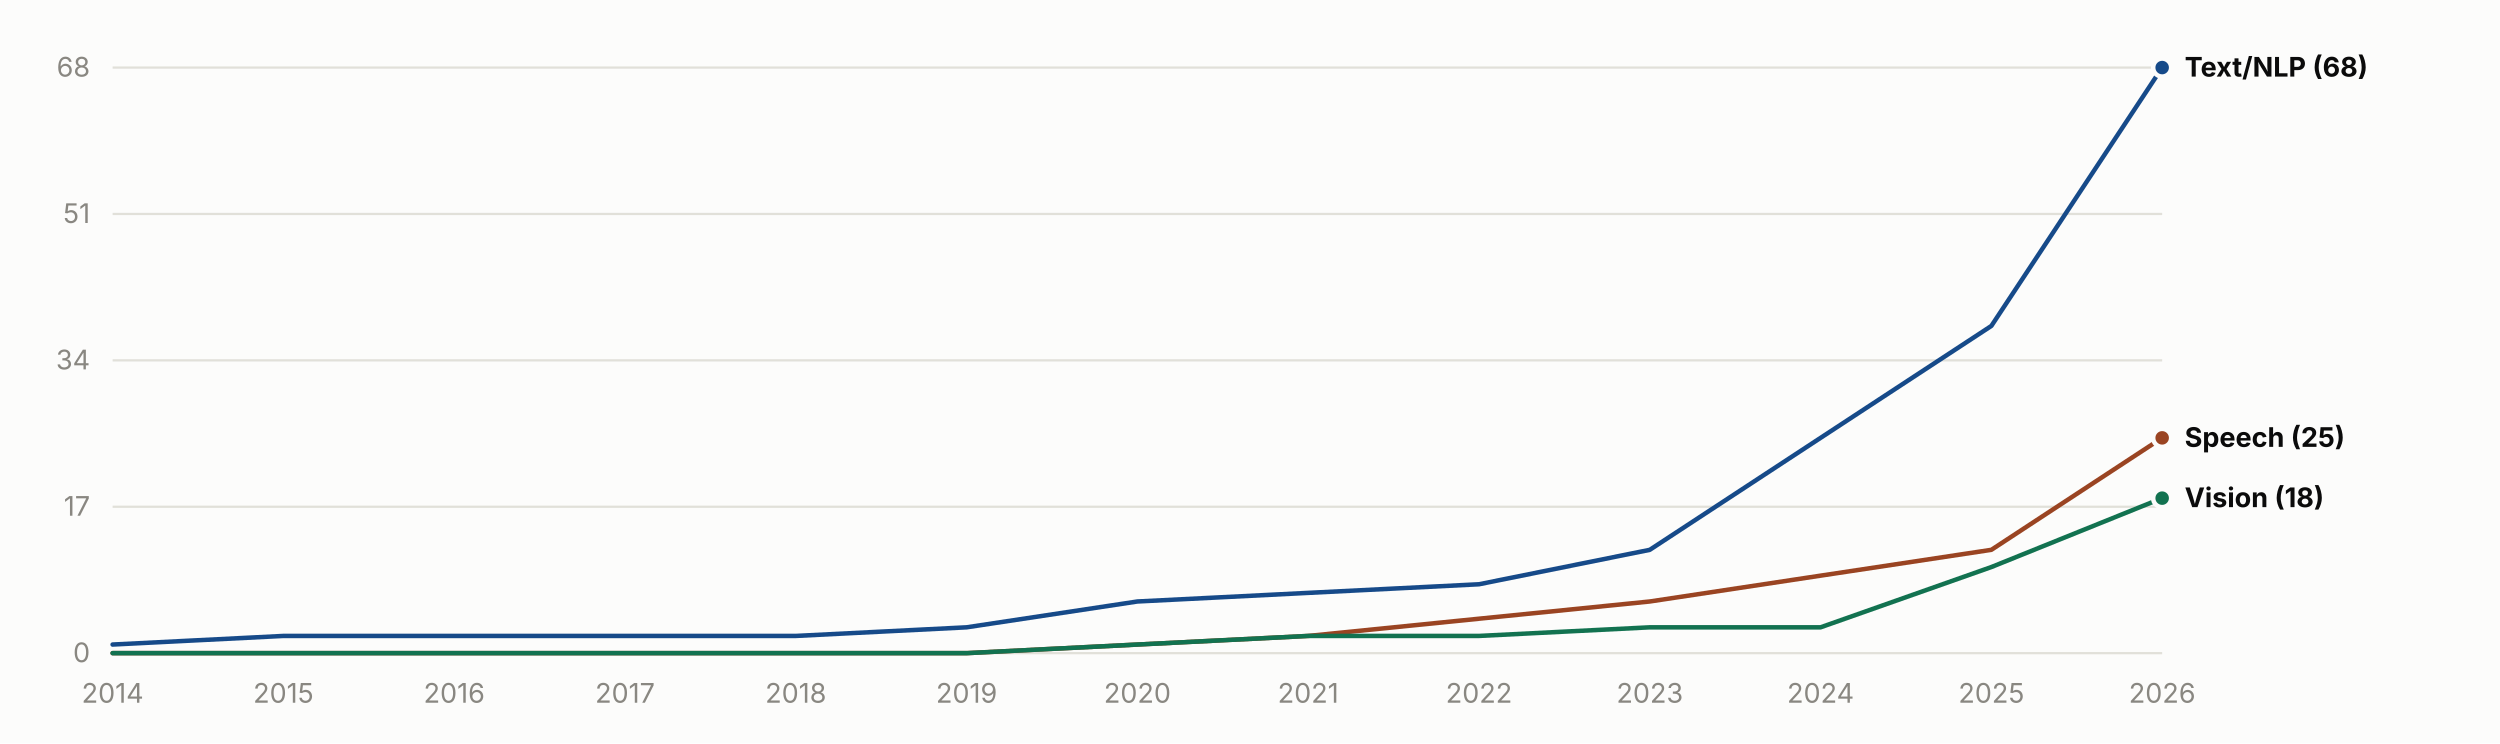
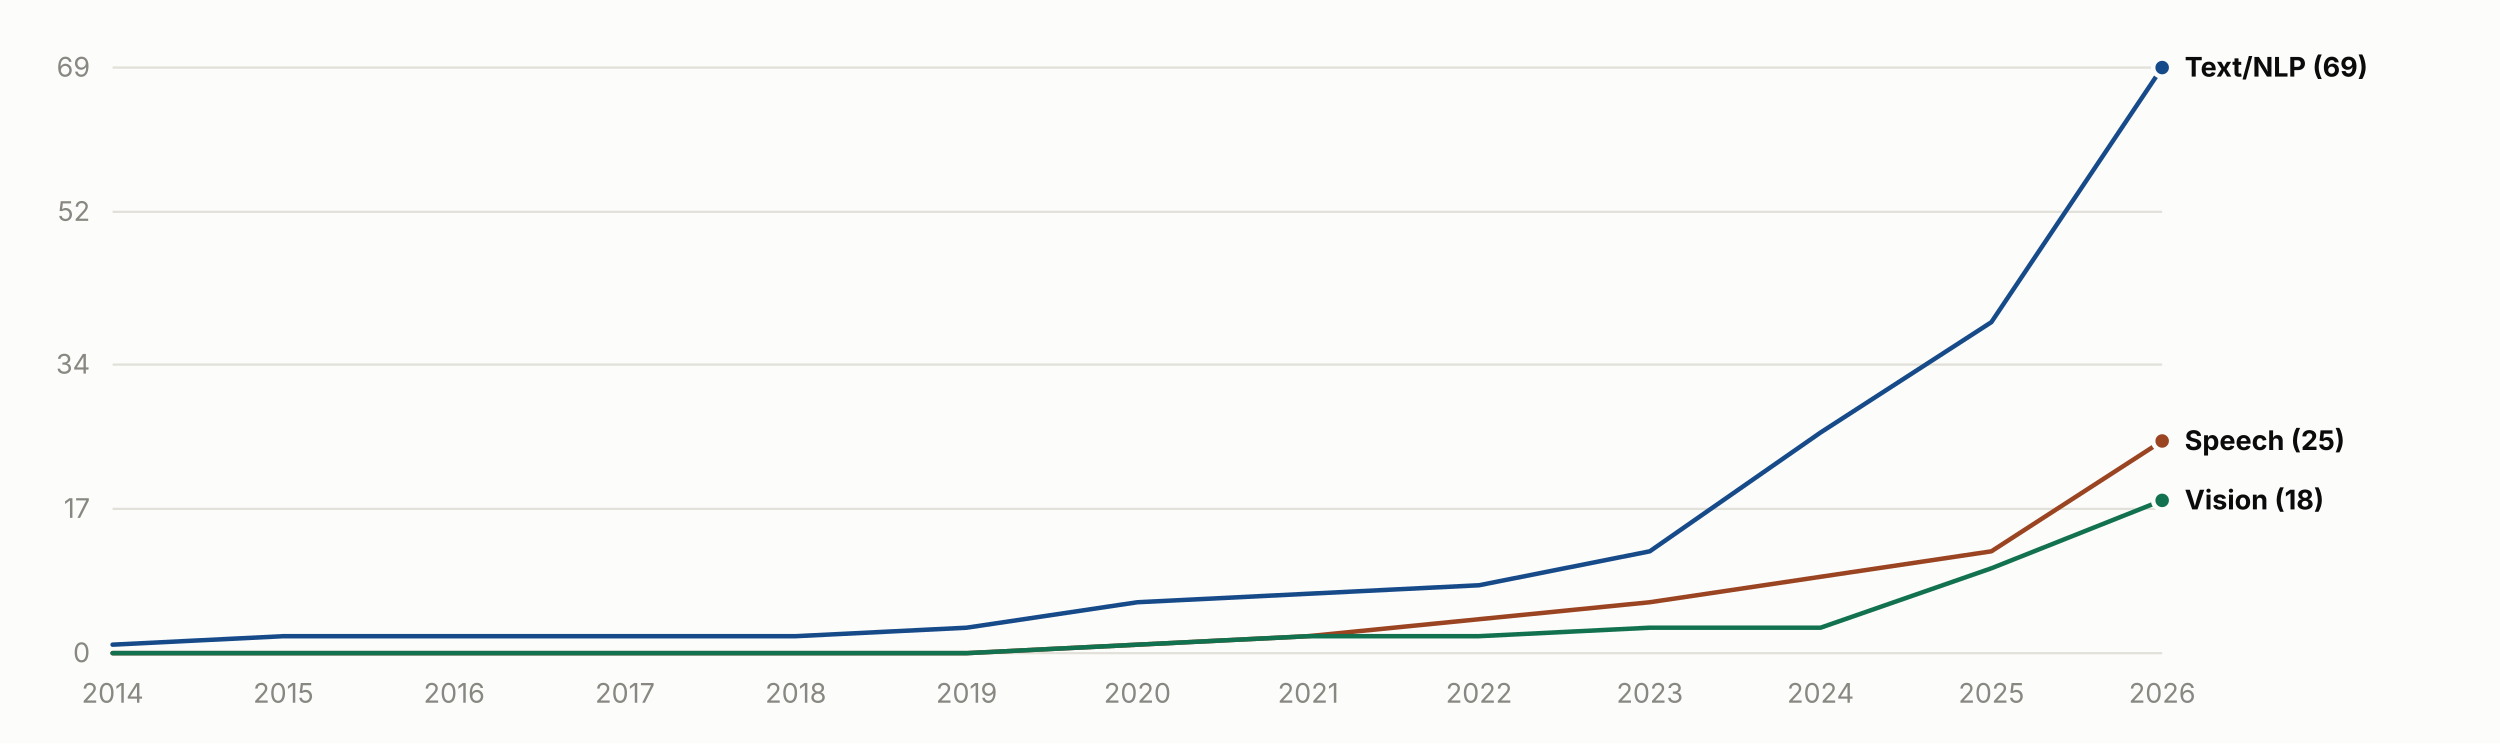
<svg xmlns="http://www.w3.org/2000/svg" width="1110" height="330" viewBox="0 0 1110 330">
  <rect width="1110" height="330" fill="#fcfcfb" />
  <style>text{font-family:"Segoe UI",Inter,Arial,sans-serif;fill:#0b0b0b}.title{font-size:22px;font-weight:700}.sub{font-size:12px;fill:#52514e}.muted{font-size:11px;fill:#898781}.axis{font-size:12px;fill:#898781}.grid{stroke:#e1e0d9;stroke-width:1}.legend{font-size:12px;fill:#52514e}.endlabel{font-size:12px;font-weight:700}</style>
  <line x1="50" y1="290.0" x2="960" y2="290.0" class="grid" />
  <text x="40" y="294.0" text-anchor="end" class="axis">0</text>
-   <line x1="50" y1="225.0" x2="960" y2="225.0" class="grid" />
-   <text x="40" y="229.0" text-anchor="end" class="axis">17</text>
-   <line x1="50" y1="160.0" x2="960" y2="160.0" class="grid" />
-   <text x="40" y="164.0" text-anchor="end" class="axis">34</text>
-   <line x1="50" y1="95.0" x2="960" y2="95.0" class="grid" />
-   <text x="40" y="99.0" text-anchor="end" class="axis">51</text>
+   <line x1="50" y1="225.942" x2="960" y2="225.942" class="grid" />
+   <text x="40" y="229.942" text-anchor="end" class="axis">17</text>
+   <line x1="50" y1="161.884" x2="960" y2="161.884" class="grid" />
+   <text x="40" y="165.884" text-anchor="end" class="axis">34</text>
+   <line x1="50" y1="94.058" x2="960" y2="94.058" class="grid" />
+   <text x="40" y="98.058" text-anchor="end" class="axis">52</text>
  <line x1="50" y1="30.0" x2="960" y2="30.0" class="grid" />
-   <text x="40" y="34.0" text-anchor="end" class="axis">68</text>
+   <text x="40" y="34.0" text-anchor="end" class="axis">69</text>
  <text x="50.0" y="312" text-anchor="middle" class="axis">2014</text>
  <text x="125.833" y="312" text-anchor="middle" class="axis">2015</text>
  <text x="201.667" y="312" text-anchor="middle" class="axis">2016</text>
  <text x="277.5" y="312" text-anchor="middle" class="axis">2017</text>
  <text x="353.333" y="312" text-anchor="middle" class="axis">2018</text>
  <text x="429.167" y="312" text-anchor="middle" class="axis">2019</text>
  <text x="505.0" y="312" text-anchor="middle" class="axis">2020</text>
  <text x="580.833" y="312" text-anchor="middle" class="axis">2021</text>
  <text x="656.667" y="312" text-anchor="middle" class="axis">2022</text>
  <text x="732.5" y="312" text-anchor="middle" class="axis">2023</text>
  <text x="808.333" y="312" text-anchor="middle" class="axis">2024</text>
  <text x="884.167" y="312" text-anchor="middle" class="axis">2025</text>
  <text x="960.0" y="312" text-anchor="middle" class="axis">2026</text>
-   <polyline points="50.0,286.176 125.833,282.353 201.667,282.353 277.5,282.353 353.333,282.353 429.167,278.529 505.0,267.059 580.833,263.235 656.667,259.412 732.5,244.118 808.333,194.412 884.167,144.706 960.0,30.0" fill="none" stroke="#164a89" stroke-width="2" stroke-linejoin="round" stroke-linecap="round" />
+   <polyline points="50.0,286.232 125.833,282.464 201.667,282.464 277.5,282.464 353.333,282.464 429.167,278.696 505.0,267.391 580.833,263.623 656.667,259.855 732.5,244.783 808.333,192.029 884.167,143.043 960.0,30.0" fill="none" stroke="#164a89" stroke-width="2" stroke-linejoin="round" stroke-linecap="round" />
  <circle cx="960.0" cy="30.0" r="4" fill="#164a89" stroke="#fcfcfb" stroke-width="2" />
-   <text x="970.0" y="34.0" class="endlabel" fill="#164a89">Text/NLP (68)</text>
-   <polyline points="50.0,290.0 125.833,290.0 201.667,290.0 277.5,290.0 353.333,290.0 429.167,290.0 505.0,286.176 580.833,282.353 656.667,274.706 732.5,267.059 808.333,255.588 884.167,244.118 960.0,194.412" fill="none" stroke="#9a4422" stroke-width="2" stroke-linejoin="round" stroke-linecap="round" />
-   <circle cx="960.0" cy="194.412" r="4" fill="#9a4422" stroke="#fcfcfb" stroke-width="2" />
-   <text x="970.0" y="198.412" class="endlabel" fill="#9a4422">Speech (25)</text>
-   <polyline points="50.0,290.0 125.833,290.0 201.667,290.0 277.5,290.0 353.333,290.0 429.167,290.0 505.0,286.176 580.833,282.353 656.667,282.353 732.5,278.529 808.333,278.529 884.167,251.765 960.0,221.176" fill="none" stroke="#127250" stroke-width="2" stroke-linejoin="round" stroke-linecap="round" />
-   <circle cx="960.0" cy="221.176" r="4" fill="#127250" stroke="#fcfcfb" stroke-width="2" />
-   <text x="970.0" y="225.176" class="endlabel" fill="#127250">Vision (18)</text>
+   <text x="970.0" y="34.0" class="endlabel" fill="#164a89">Text/NLP (69)</text>
+   <polyline points="50.0,290.0 125.833,290.0 201.667,290.0 277.5,290.0 353.333,290.0 429.167,290.0 505.0,286.232 580.833,282.464 656.667,274.928 732.5,267.391 808.333,256.087 884.167,244.783 960.0,195.797" fill="none" stroke="#9a4422" stroke-width="2" stroke-linejoin="round" stroke-linecap="round" />
+   <circle cx="960.0" cy="195.797" r="4" fill="#9a4422" stroke="#fcfcfb" stroke-width="2" />
+   <text x="970.0" y="199.797" class="endlabel" fill="#9a4422">Speech (25)</text>
+   <polyline points="50.0,290.0 125.833,290.0 201.667,290.0 277.5,290.0 353.333,290.0 429.167,290.0 505.0,286.232 580.833,282.464 656.667,282.464 732.5,278.696 808.333,278.696 884.167,252.319 960.0,222.174" fill="none" stroke="#127250" stroke-width="2" stroke-linejoin="round" stroke-linecap="round" />
+   <circle cx="960.0" cy="222.174" r="4" fill="#127250" stroke="#fcfcfb" stroke-width="2" />
+   <text x="970.0" y="226.174" class="endlabel" fill="#127250">Vision (18)</text>
</svg>
